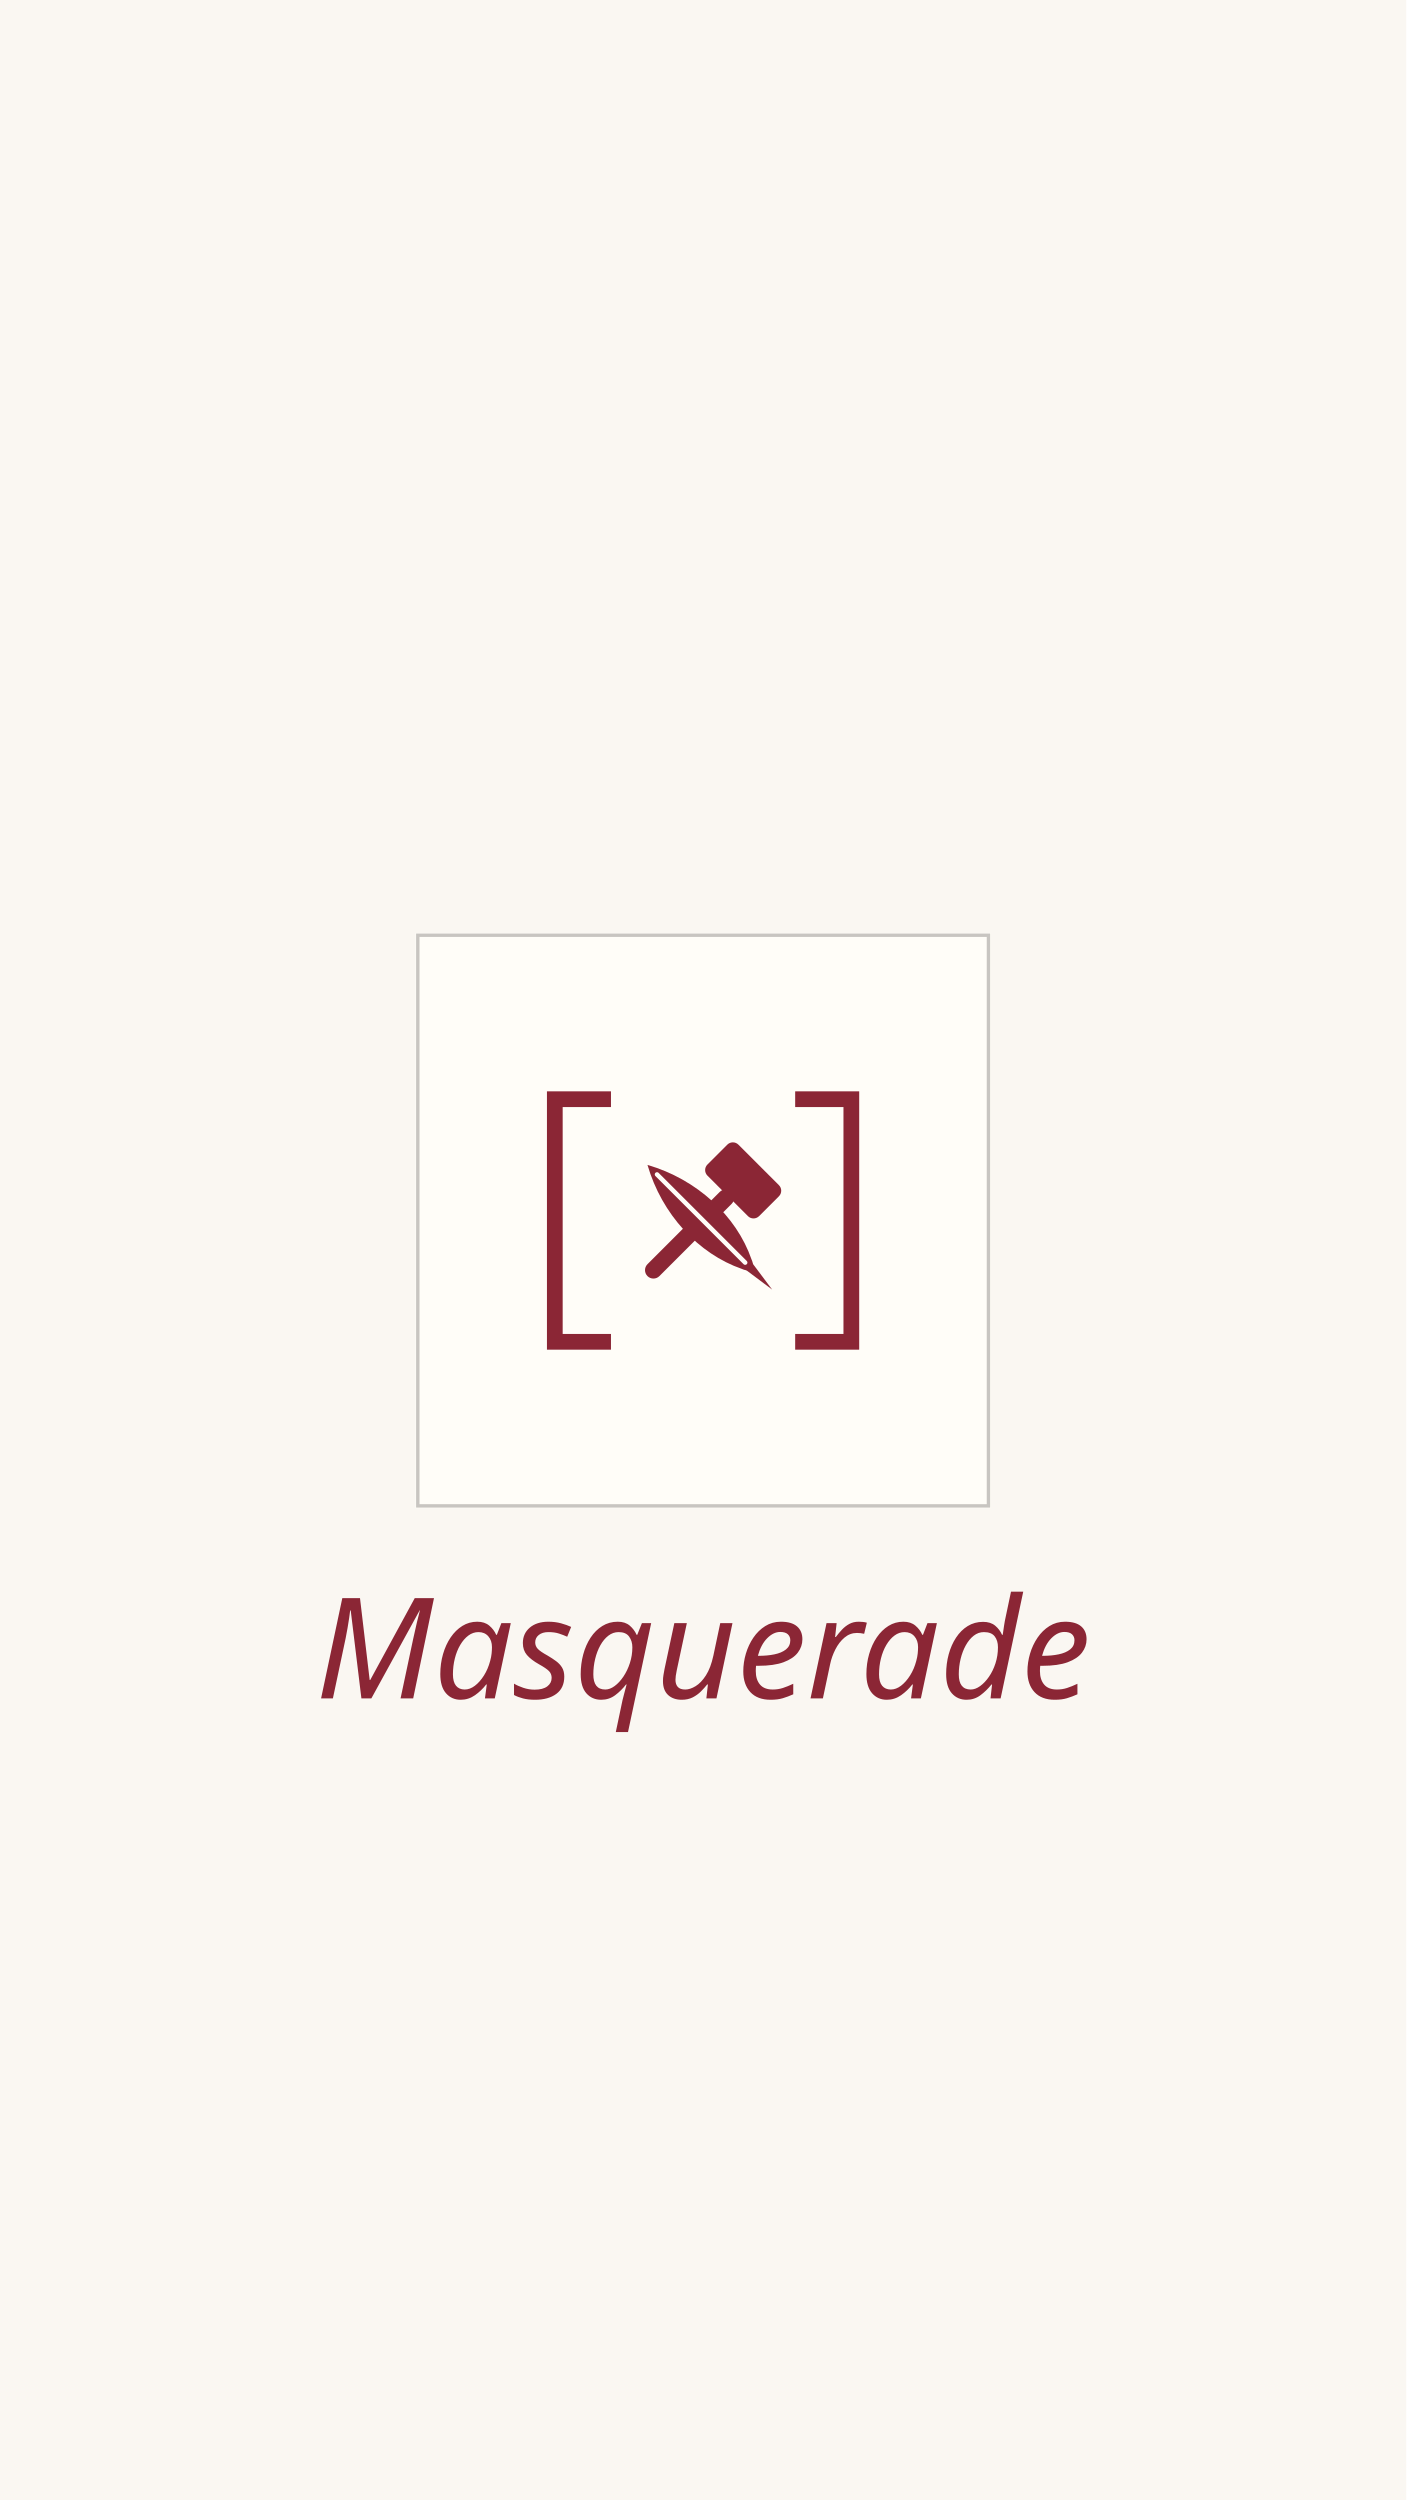
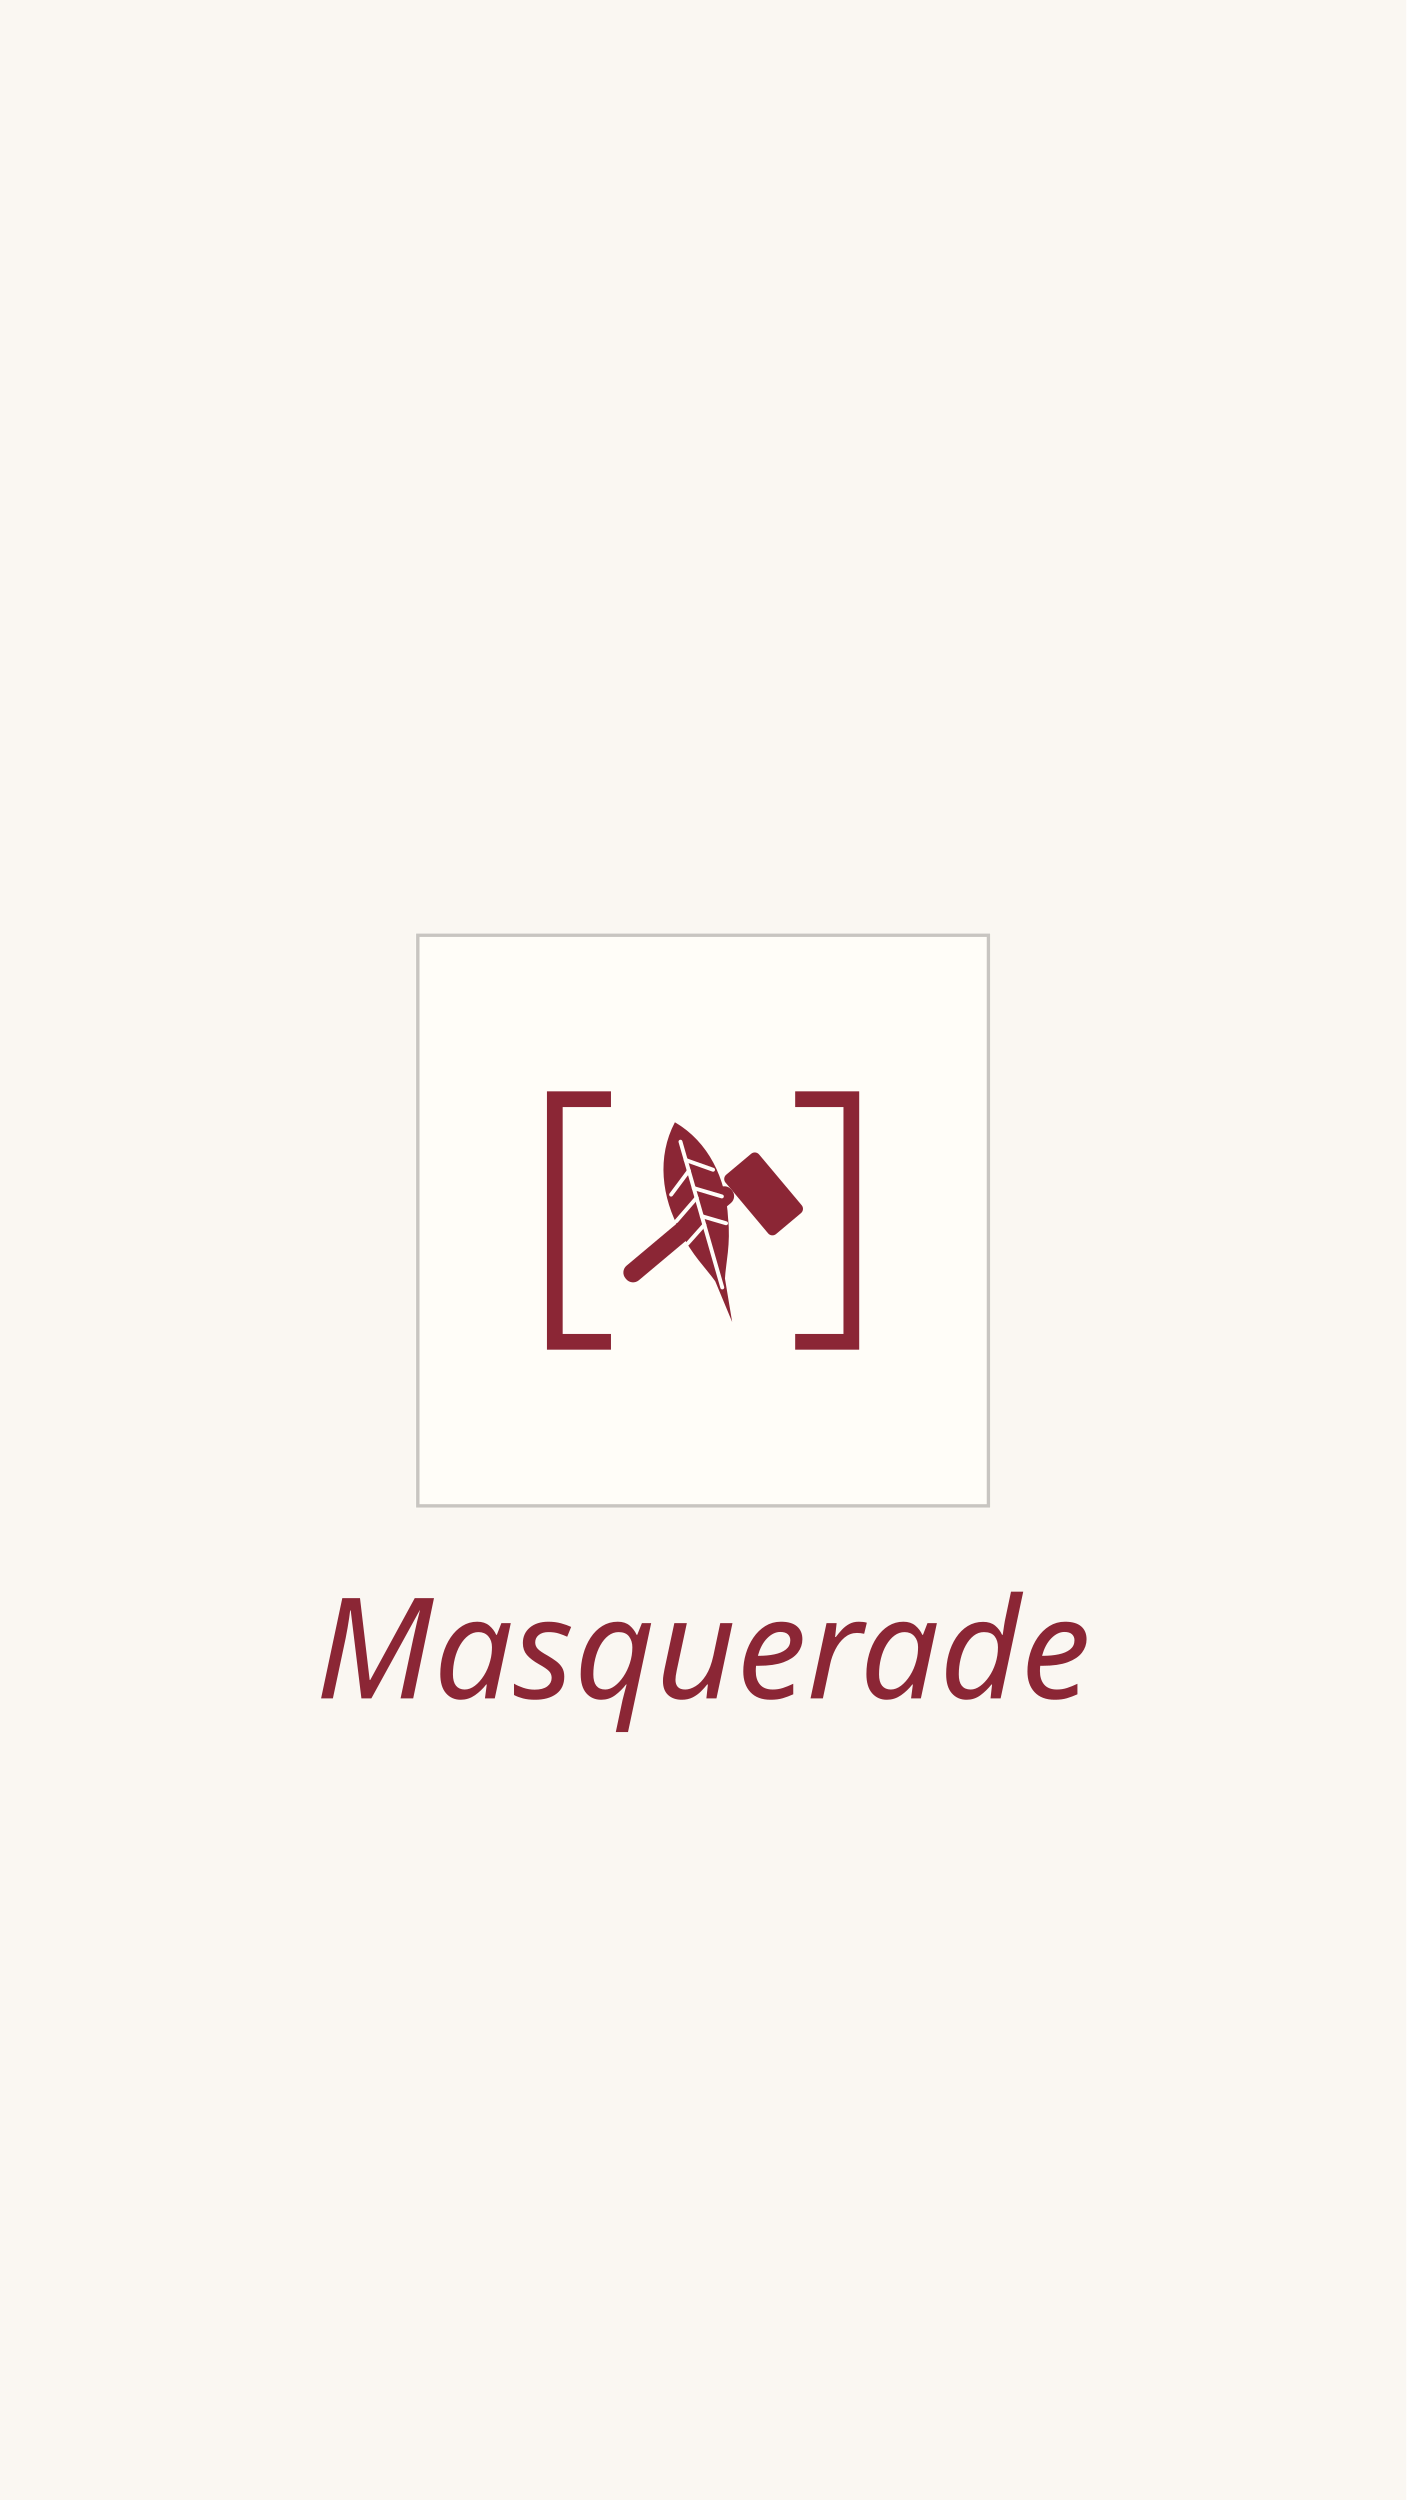
<svg xmlns="http://www.w3.org/2000/svg" viewBox="0 0 1242 2208" width="1242" height="2208">
  <rect x="0" y="0" width="1242" height="2208" fill="#FAF7F2" />
  <g transform="translate(367 824)">
    <rect x="0" y="0" width="508" height="508" fill="#FFFDF8" />
    <rect x="2" y="2" width="504" height="504" fill="none" stroke="#1B1813" stroke-opacity="0.24" stroke-width="3" />
    <g transform="scale(0.496)">
      <g fill="none" stroke="#8B2635" stroke-width="28" stroke-linecap="square" stroke-linejoin="miter">
        <path d="M334 296H248V728H334" />
        <path d="M690 296H776V728H690" />
      </g>
-       <g transform="rotate(45 512 512)" fill="#8B2635">
-         <rect x="447" y="372" width="130" height="78" rx="14" />
-         <rect x="497" y="440" width="30" height="212" rx="15" />
+       <g transform="rotate(50 512 512)" fill="#8B2635">
+         <rect x="476" y="360" width="138" height="78" rx="10" />
+         <rect x="486" y="438" width="34" height="246" rx="16" />
      </g>
-       <g transform="rotate(-45 512 512)">
-         <path fill="#8B2635" d="M512 372C468 452 464 548 500 622C506 638 518 638 524 622C560 548 556 452 512 372Z" />
-         <path fill="#8B2635" d="M502 616L522 616L512 686Z" />
-         <path stroke="#FFFDF8" stroke-width="8" stroke-linecap="round" d="M512 396V618" />
+       <g transform="rotate(-16 512 512)">
+         <path fill="#8B2635" d="M512 330 C560 380 572 452 556 520 C548 566 530 596 521 622 L512 700 L503 622 C494 596 476 566 468 520 C452 452 464 380 512 330 Z" />
+         <g stroke="#FFFDF8" stroke-width="7" stroke-linecap="round">
+           <path d="M512 366 L512 636" />
+           <path d="M512 420 L470 452" />
+           <path d="M512 470 L466 500" />
+           <path d="M512 520 L474 544" />
+           <path d="M512 400 L554 430" />
+           <path d="M512 452 L556 480" />
+           <path d="M512 504 L550 528" />
+         </g>
      </g>
    </g>
  </g>
  <text x="621" y="1500" font-family="IBM Plex Serif" font-style="italic" font-weight="400" font-size="124" fill="#8B2635" text-anchor="middle">Masquerade</text>
</svg>
